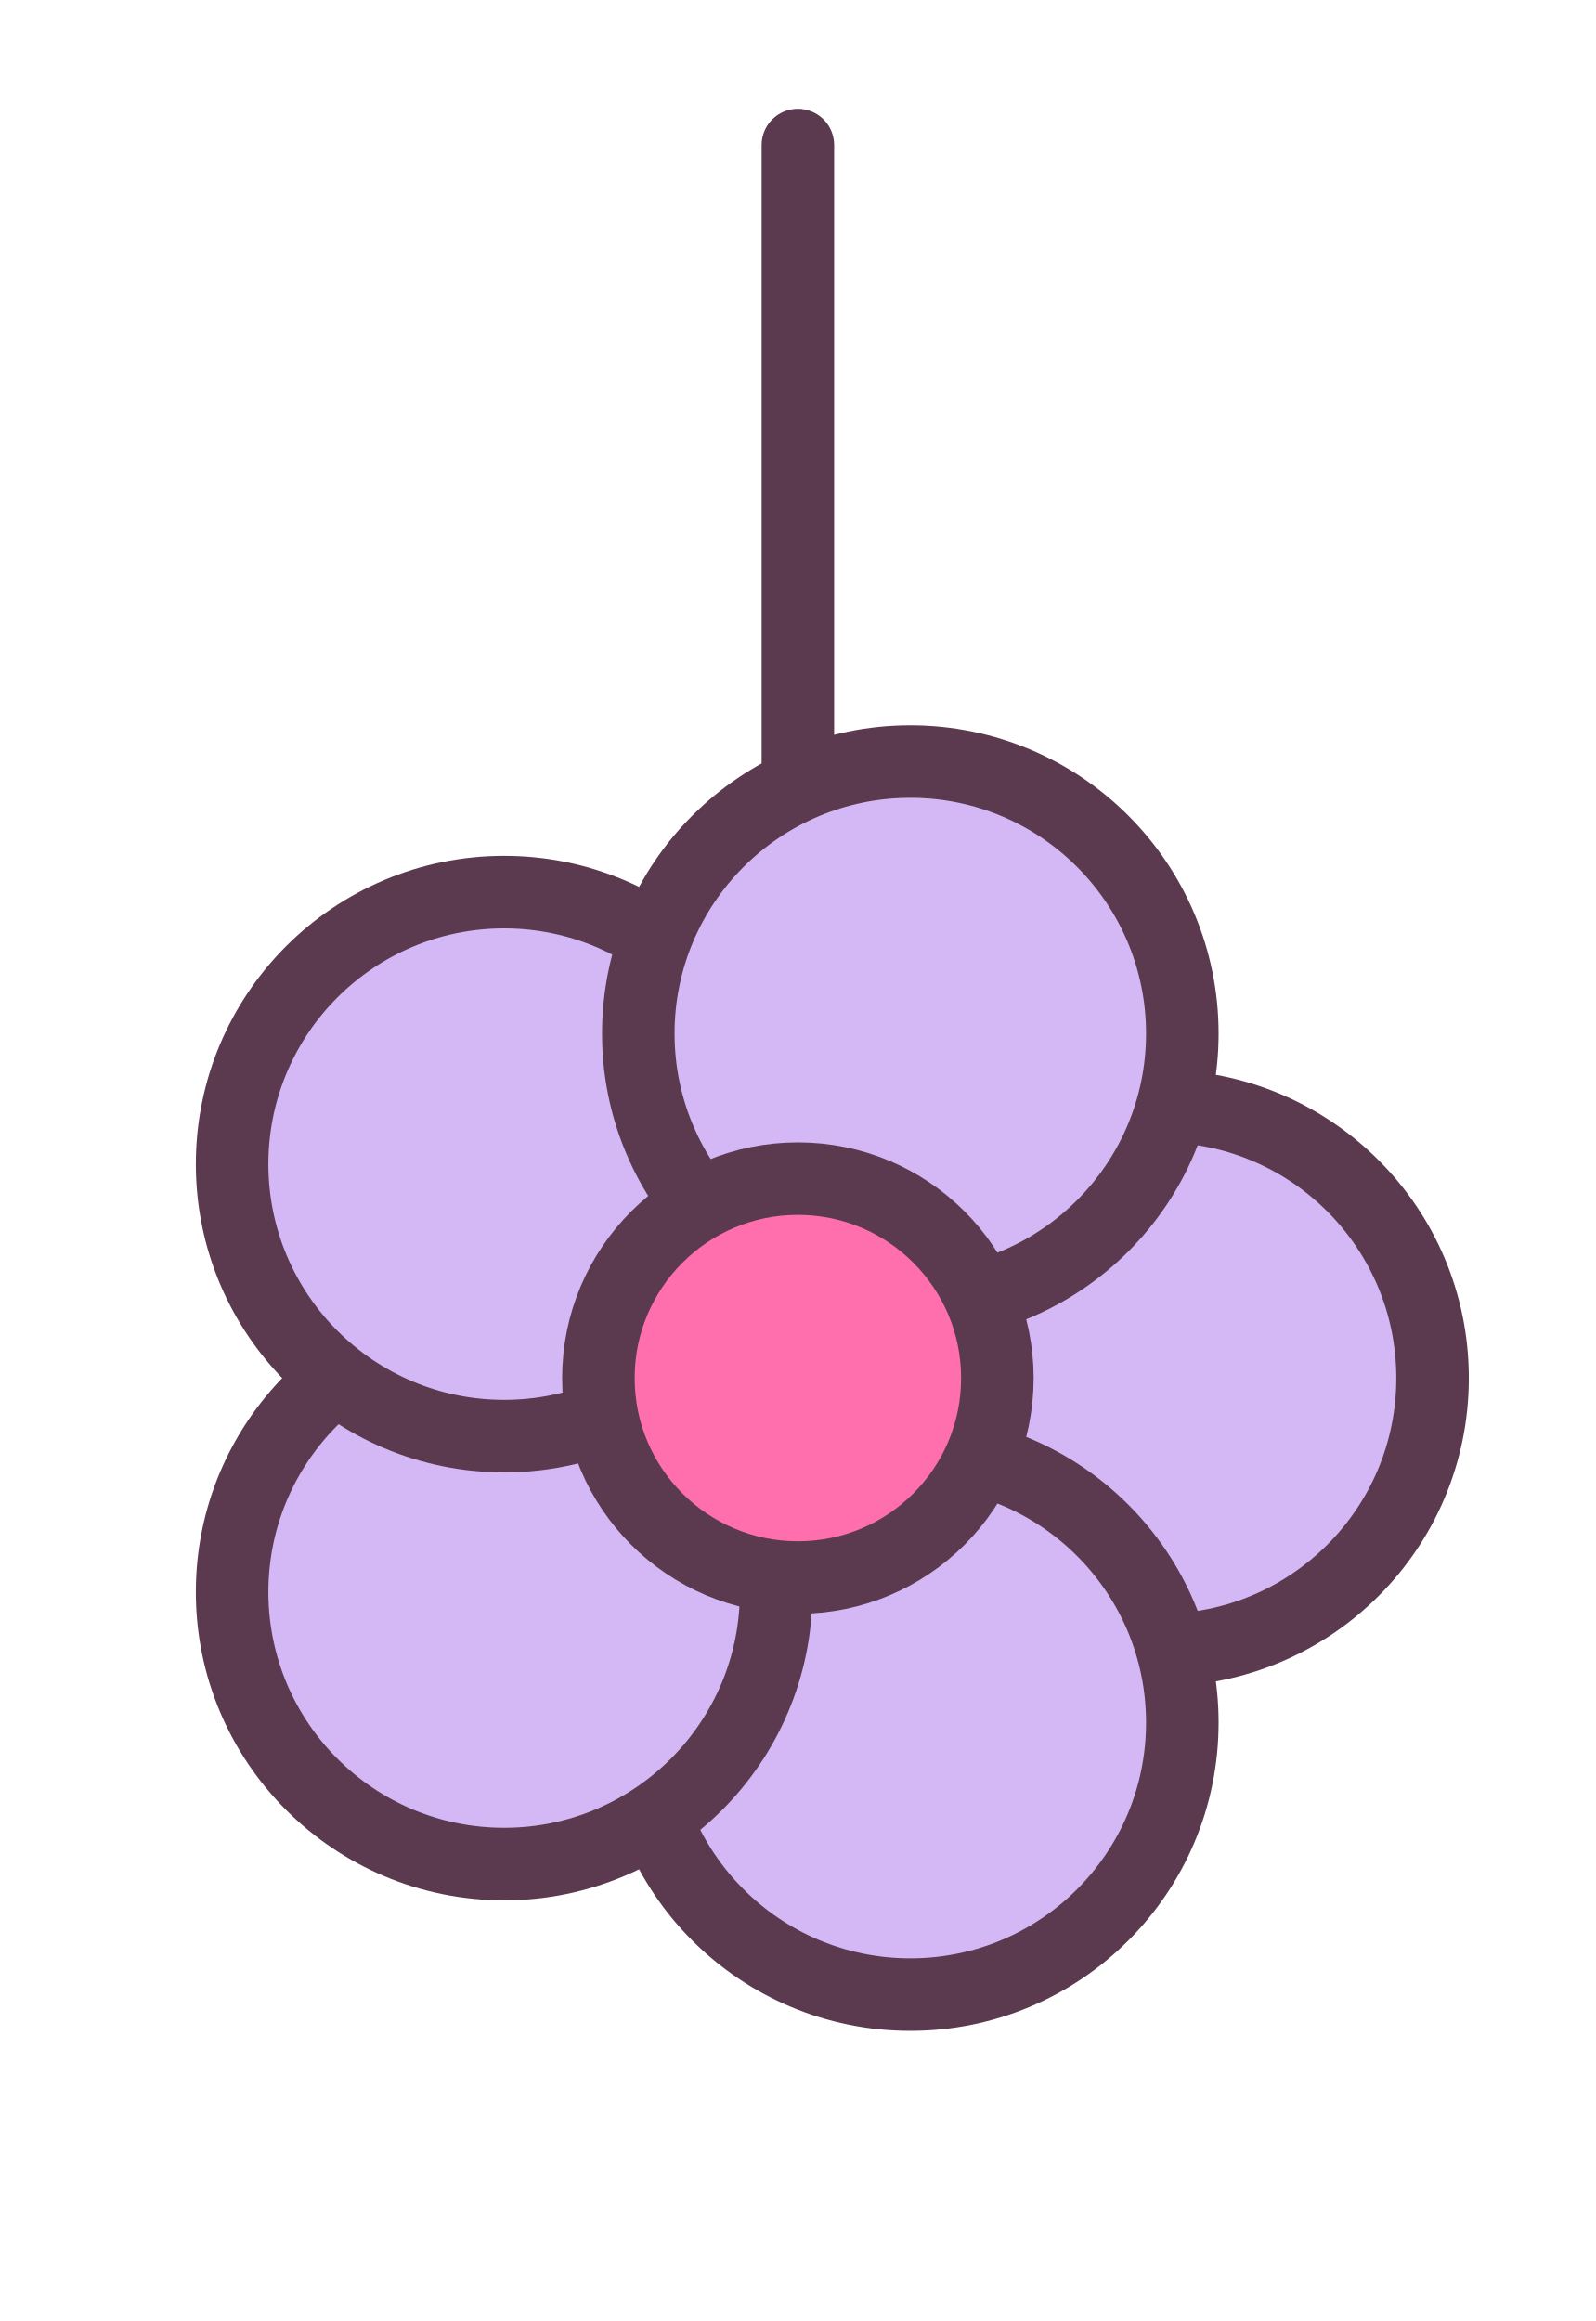
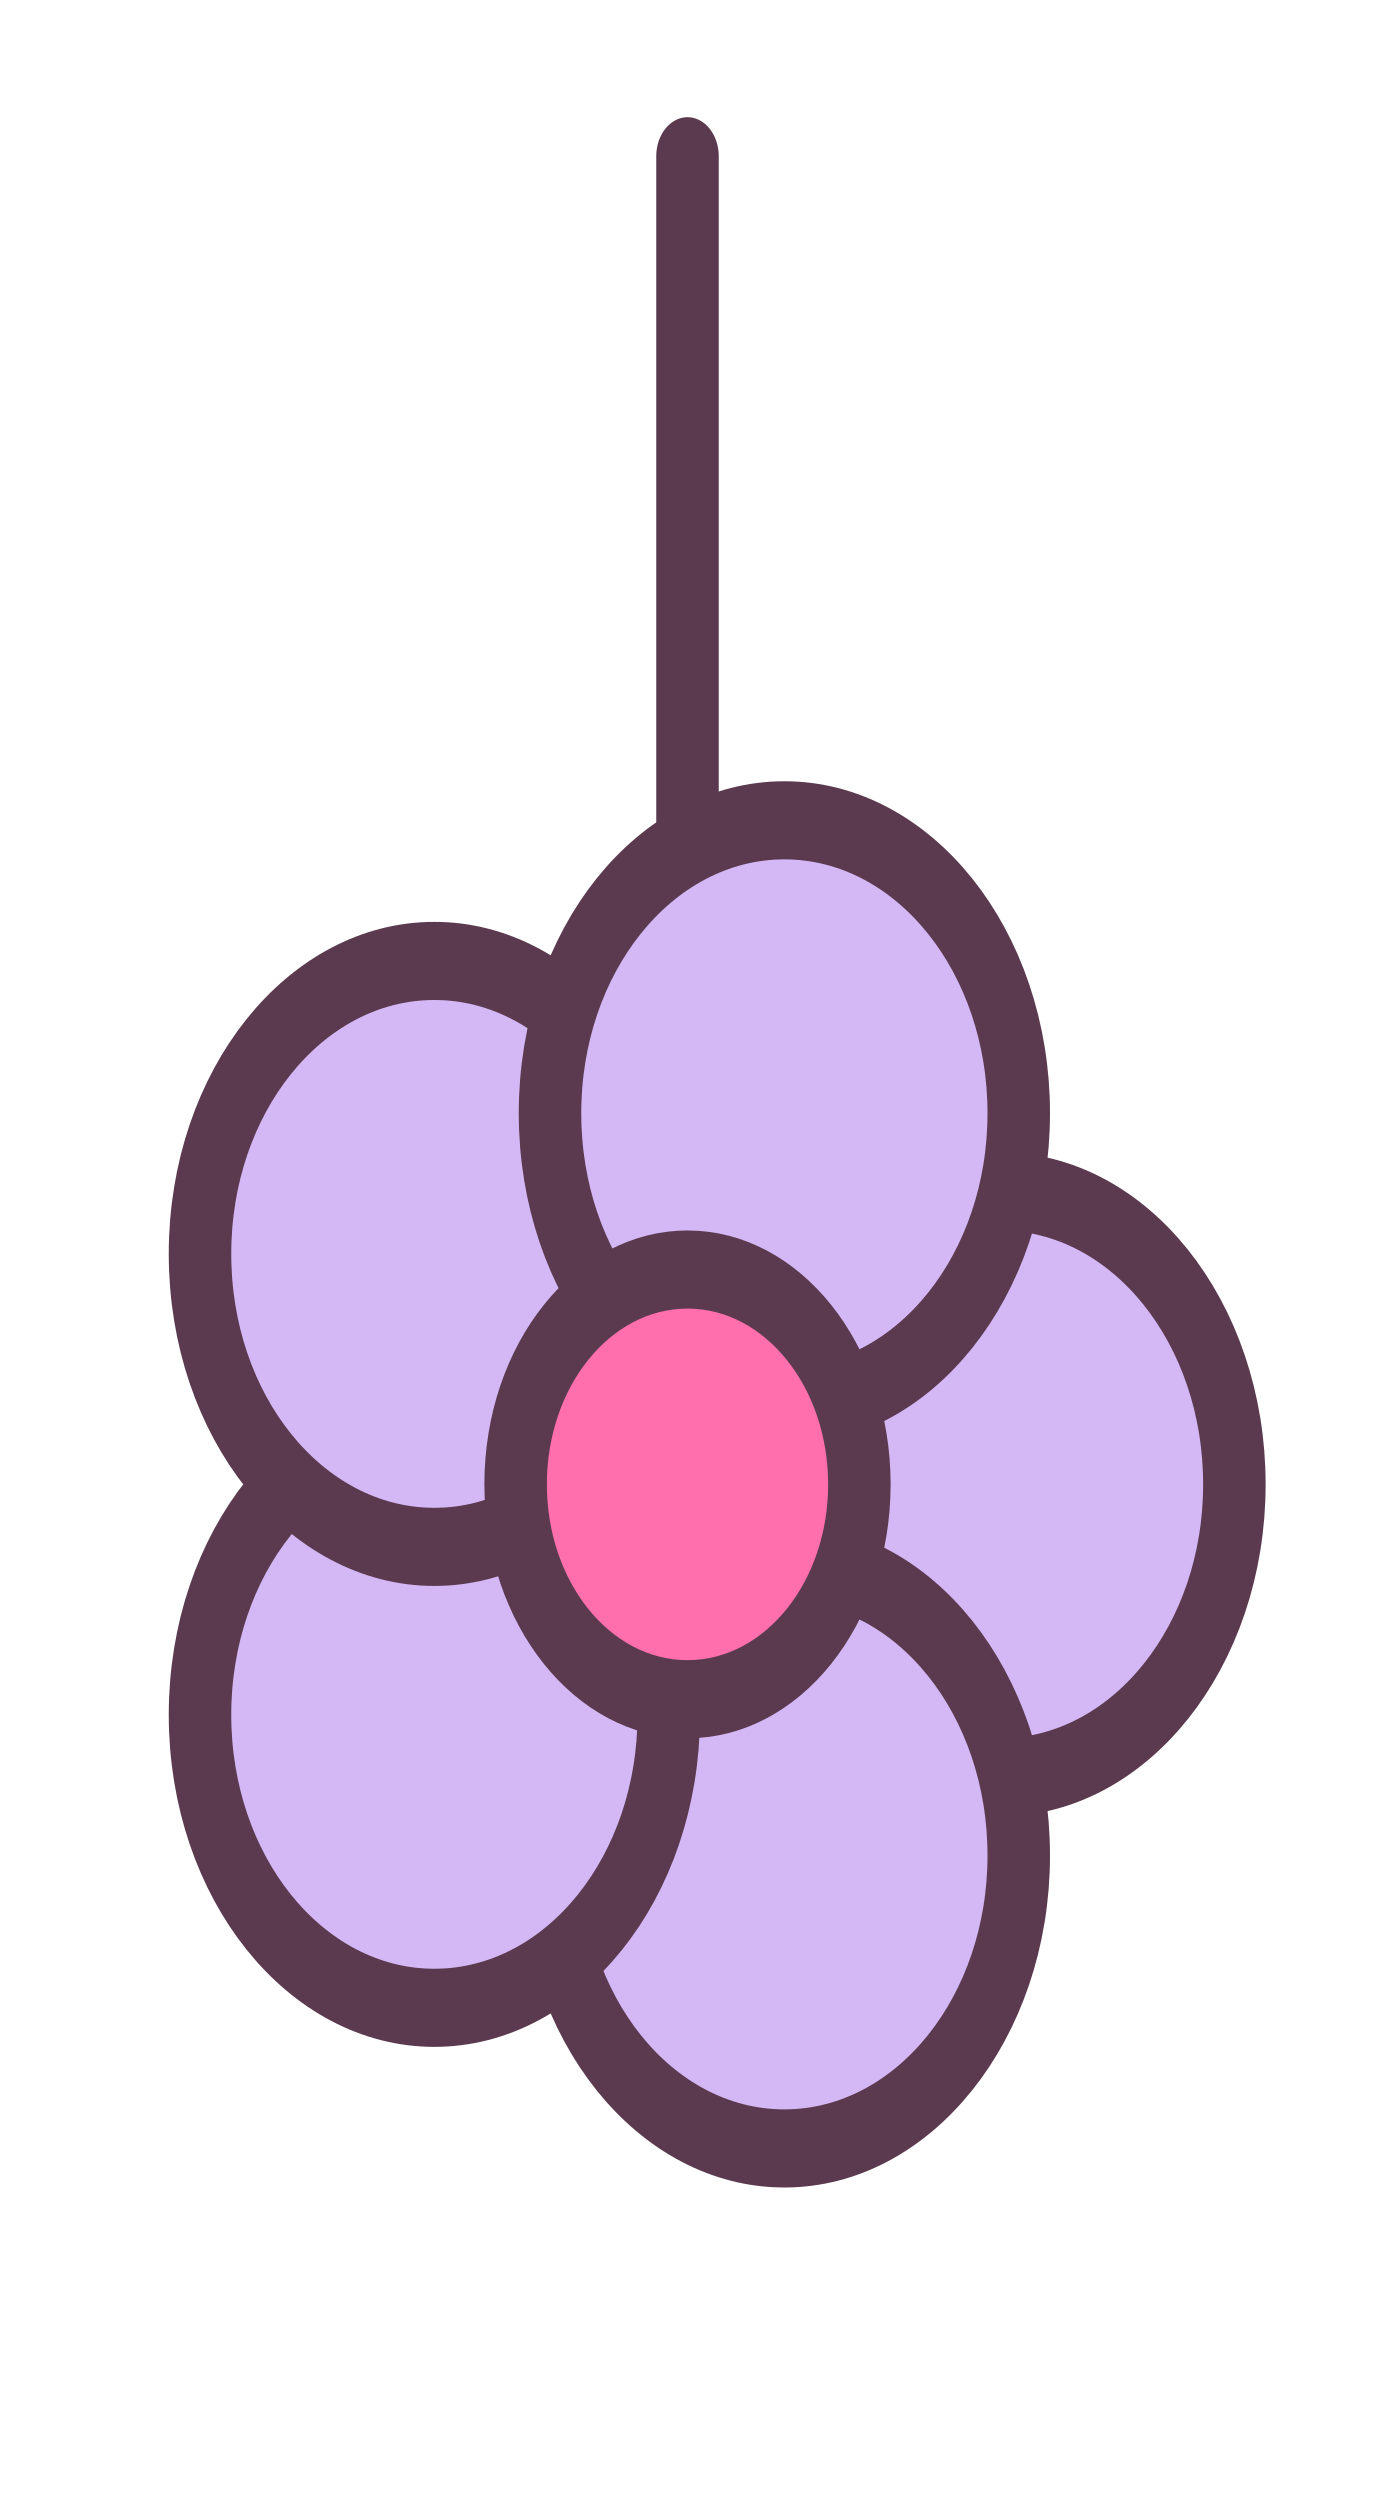
- <svg xmlns="http://www.w3.org/2000/svg" width="44" height="64" viewBox="0 0 44 64">
+ <svg xmlns="http://www.w3.org/2000/svg" width="44" height="80" preserveAspectRatio="none" viewBox="0 0 44 64">
  <defs />
  <g stroke="#5b3a4f" stroke-width="3" stroke-linejoin="round" stroke-linecap="round">
    <g transform="translate(-58,-168)">
      <path d="M80,172 L80,196" fill="none" stroke-width="2" />
      <circle cx="90.0" cy="206.0" r="7.5" fill="#d4b8f5" stroke-width="2" />
      <circle cx="83.1" cy="215.5" r="7.5" fill="#d4b8f5" stroke-width="2" />
      <circle cx="71.9" cy="211.9" r="7.5" fill="#d4b8f5" stroke-width="2" />
      <circle cx="71.9" cy="200.1" r="7.5" fill="#d4b8f5" stroke-width="2" />
      <circle cx="83.1" cy="196.5" r="7.5" fill="#d4b8f5" stroke-width="2" />
      <circle cx="80" cy="206" r="5.5" fill="#ff6fae" stroke-width="2" />
    </g>
  </g>
</svg>
